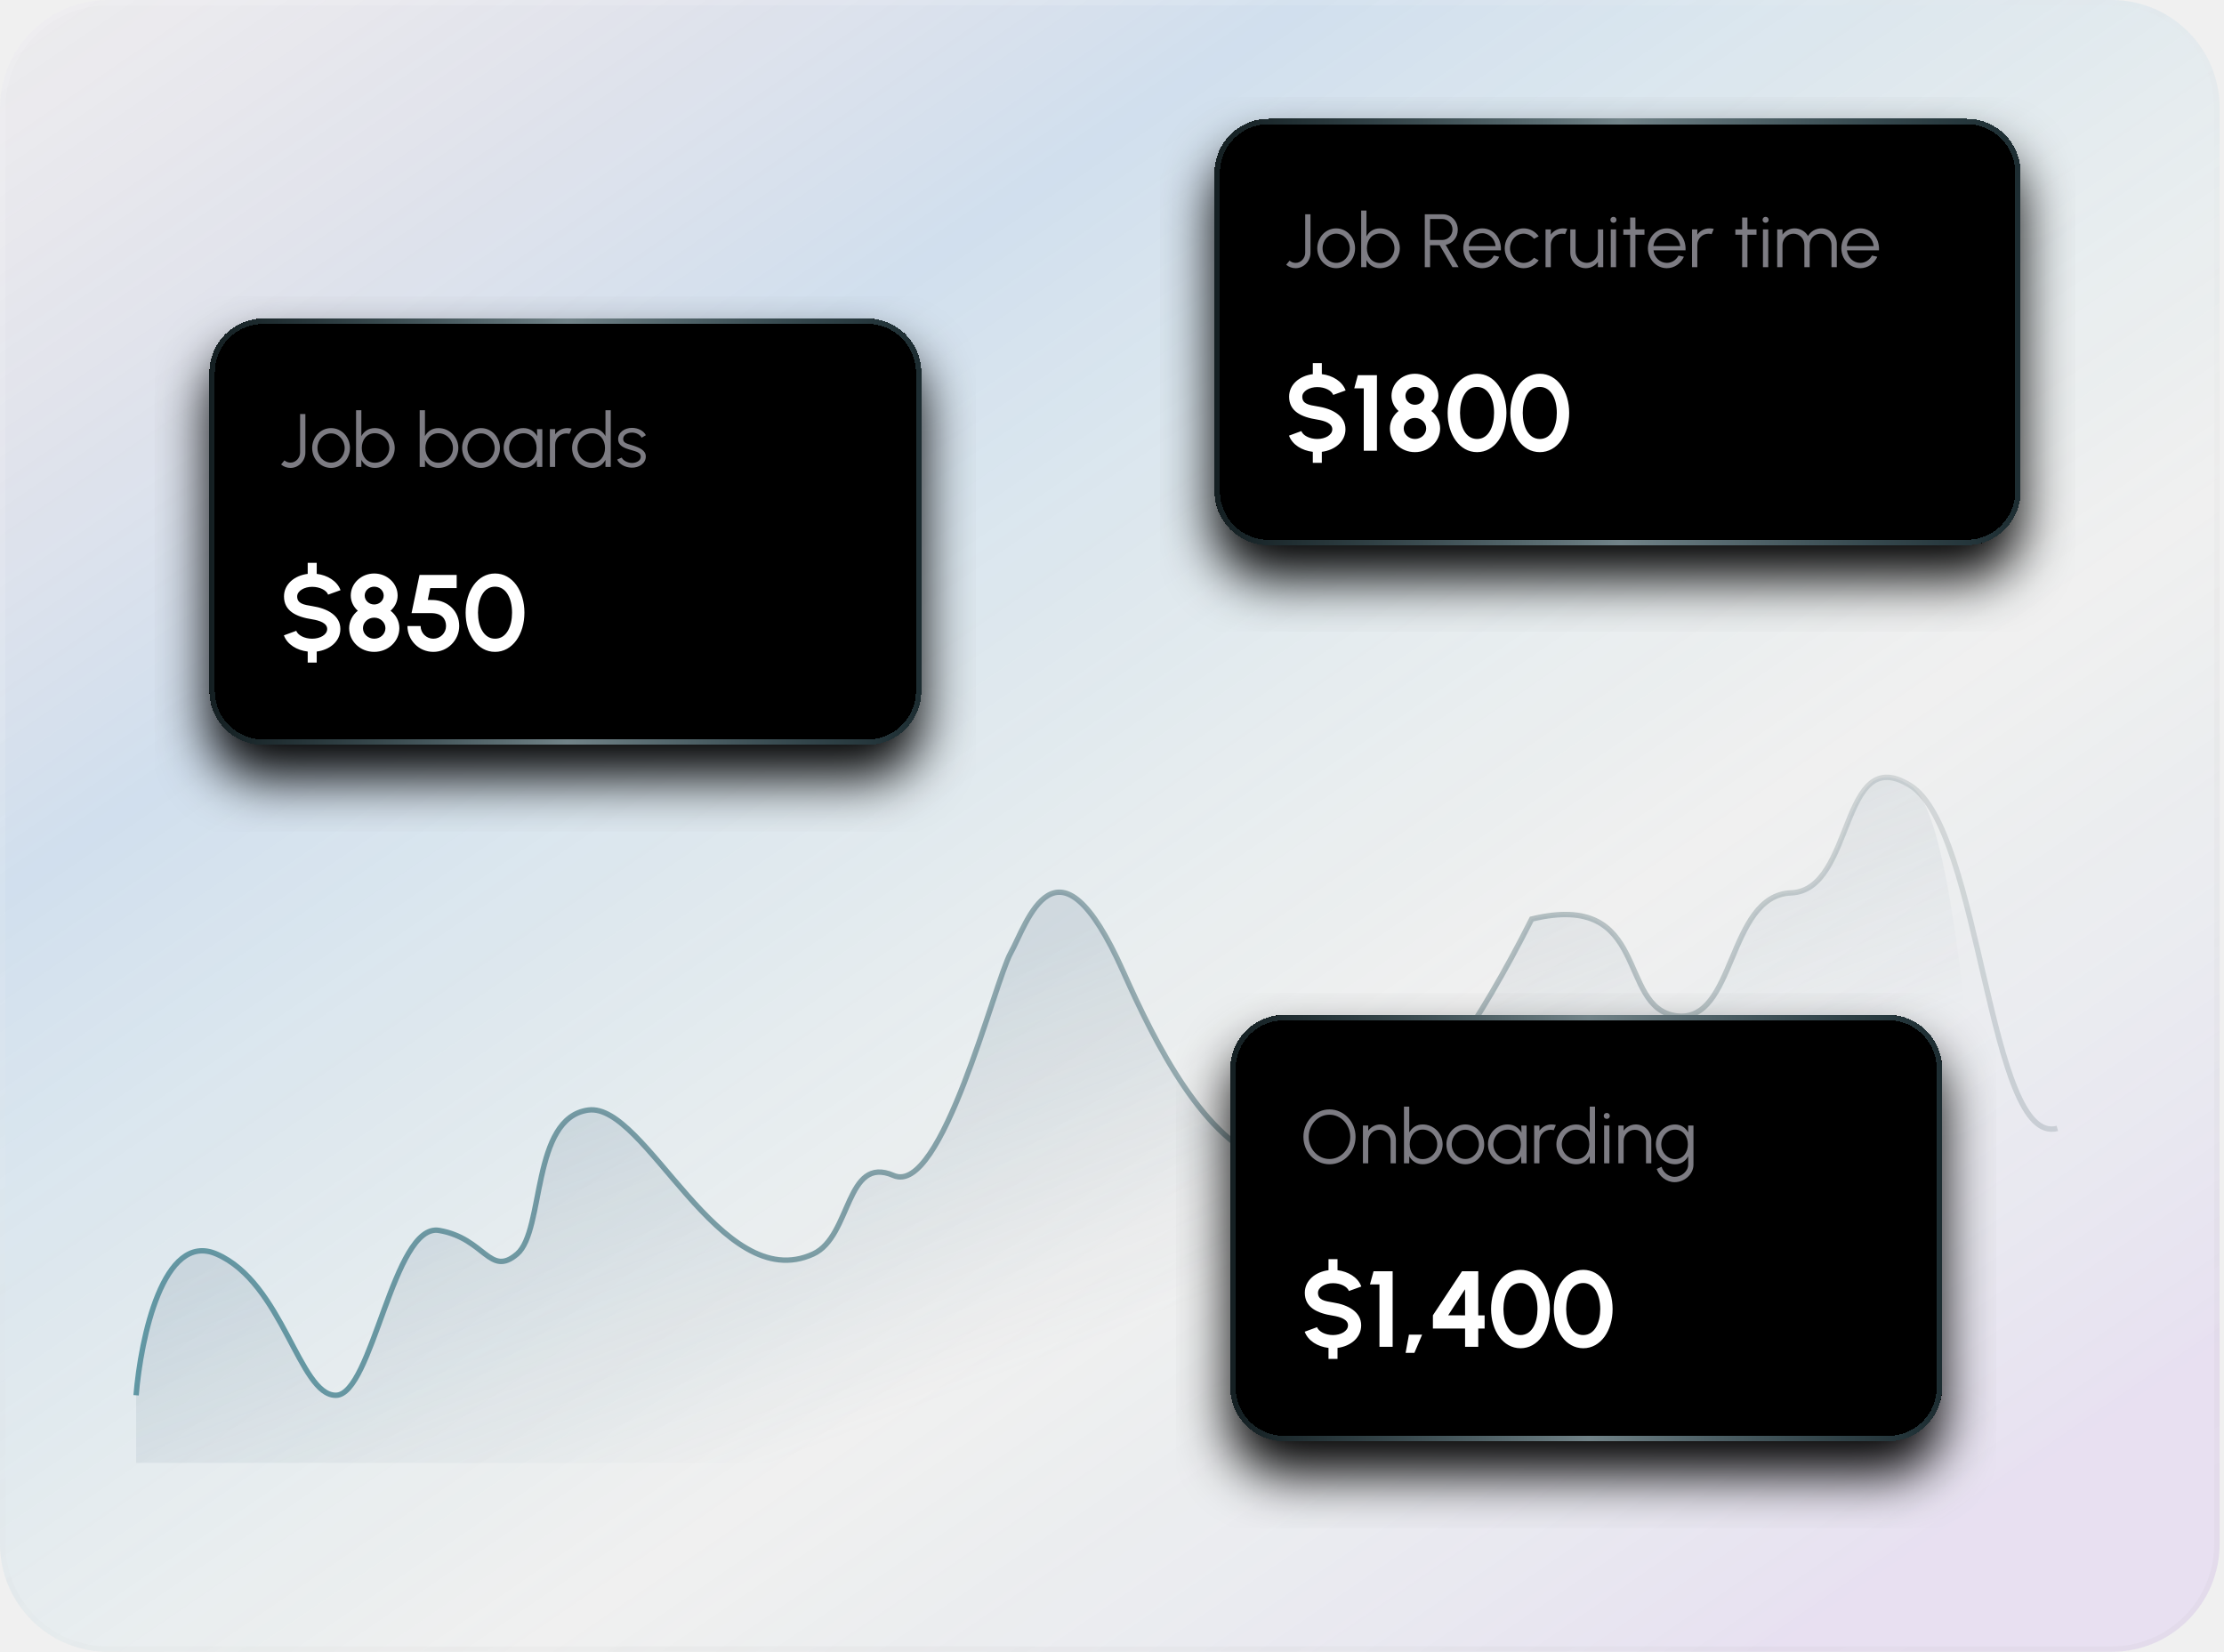
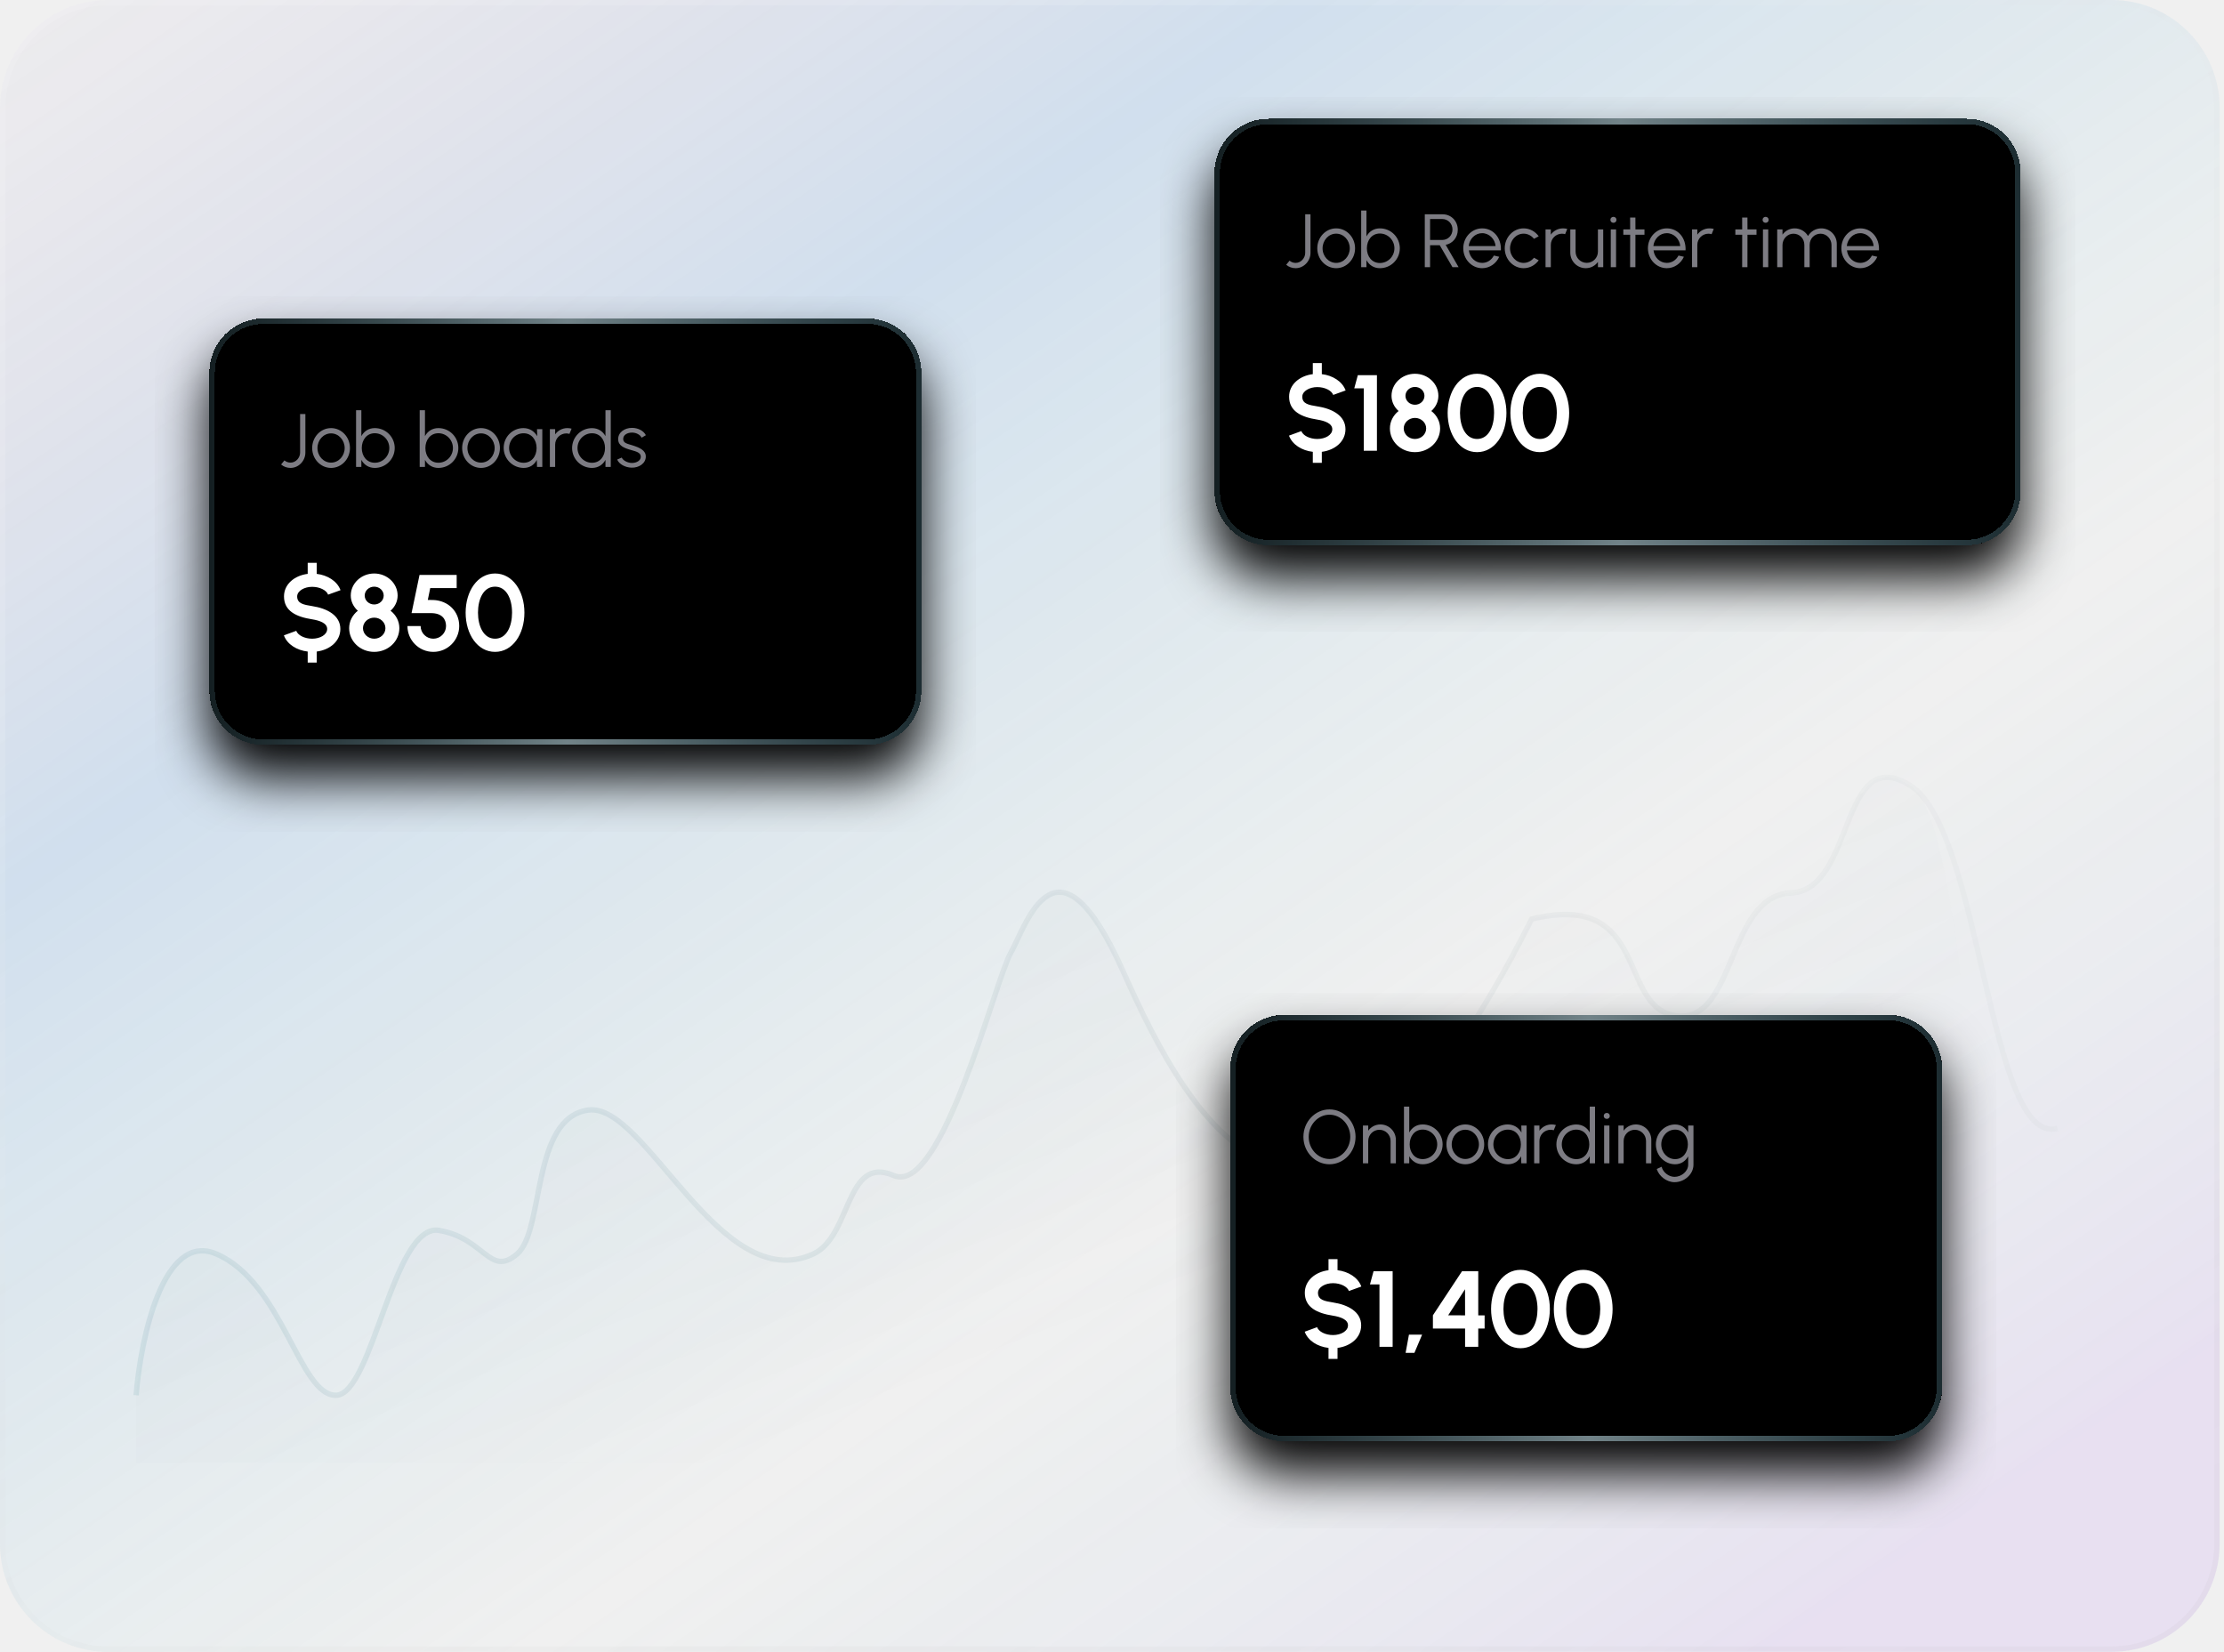
<svg xmlns="http://www.w3.org/2000/svg" width="412" height="306" viewBox="0 0 412 306" fill="none">
  <rect width="411.189" height="306" rx="20" fill="url(#paint0_linear_8091_11989)" />
  <rect x="0.5" y="0.5" width="410.189" height="305" rx="19.5" stroke="url(#paint1_linear_8091_11989)" stroke-opacity="0.23" />
  <g filter="url(#filter0_d_8091_11989)">
    <rect x="38.791" y="59" width="131.891" height="79" rx="10" fill="black" shape-rendering="crispEdges" />
    <rect x="39.291" y="59.5" width="130.891" height="78" rx="9.5" stroke="url(#paint2_linear_8091_11989)" shape-rendering="crispEdges" />
    <path d="M53.822 86.682C53.184 86.682 52.569 86.472 52.072 86.045L52.694 85.289C52.989 85.541 53.38 85.702 53.822 85.702C54.794 85.702 55.593 84.82 55.593 83.847V76.7H56.572V83.847C56.572 85.359 55.34 86.682 53.822 86.682ZM61.331 86.682C59.399 86.682 57.831 85.03 57.831 83C57.831 80.956 59.399 79.304 61.331 79.304C63.263 79.304 64.831 80.956 64.831 83C64.831 85.03 63.263 86.682 61.331 86.682ZM61.331 85.702C62.752 85.702 63.851 84.449 63.851 83C63.851 81.53 62.738 80.284 61.331 80.284C59.903 80.284 58.811 81.537 58.811 83C58.811 84.512 59.959 85.702 61.331 85.702ZM69.434 79.304C71.471 79.304 73.123 80.956 73.123 82.993C73.123 85.03 71.471 86.682 69.434 86.682C68.279 86.682 67.425 86.08 66.942 85.191V86.5H65.962V76H66.942V80.795C67.425 79.906 68.279 79.304 69.434 79.304ZM69.427 85.723C70.918 85.723 72.122 84.498 72.122 82.993C72.122 81.46 70.883 80.256 69.427 80.256C67.936 80.256 67.019 81.495 67.019 82.993C67.019 84.519 67.957 85.723 69.427 85.723ZM81.219 79.304C83.256 79.304 84.908 80.956 84.908 82.993C84.908 85.03 83.256 86.682 81.219 86.682C80.064 86.682 79.21 86.08 78.727 85.191V86.5H77.747V76H78.727V80.795C79.21 79.906 80.064 79.304 81.219 79.304ZM81.212 85.723C82.703 85.723 83.907 84.498 83.907 82.993C83.907 81.46 82.668 80.256 81.212 80.256C79.721 80.256 78.804 81.495 78.804 82.993C78.804 84.519 79.742 85.723 81.212 85.723ZM89.112 86.682C87.18 86.682 85.612 85.03 85.612 83C85.612 80.956 87.18 79.304 89.112 79.304C91.044 79.304 92.612 80.956 92.612 83C92.612 85.03 91.044 86.682 89.112 86.682ZM89.112 85.702C90.533 85.702 91.632 84.449 91.632 83C91.632 81.53 90.519 80.284 89.112 80.284C87.684 80.284 86.592 81.537 86.592 83C86.592 84.512 87.74 85.702 89.112 85.702ZM99.483 79.5H100.463V86.5H99.483L99.448 85.198C98.993 86.087 98.16 86.682 97.019 86.682C94.968 86.682 93.309 85.016 93.309 82.965C93.309 80.942 94.94 79.304 96.956 79.304C98.125 79.304 99.007 79.913 99.518 80.809L99.483 79.5ZM96.998 85.73C98.496 85.73 99.406 84.505 99.406 83C99.406 81.467 98.475 80.263 96.998 80.263C95.507 80.263 94.31 81.488 94.31 83C94.31 84.533 95.549 85.73 96.998 85.73ZM101.864 86.5V79.5H102.844V80.466C103.341 79.759 104.174 79.304 105.105 79.304C105.371 79.304 105.637 79.339 105.889 79.409L105.49 80.382C105.308 80.326 105.119 80.291 104.916 80.291C103.775 80.291 102.844 81.215 102.844 82.363V86.5H101.864ZM112.164 76H113.144V86.5H112.164V85.191C111.681 86.087 110.82 86.682 109.665 86.682C107.635 86.682 105.983 85.03 105.983 83C105.983 80.963 107.635 79.311 109.665 79.311C110.82 79.311 111.681 79.906 112.164 80.795V76ZM109.672 85.73C111.17 85.73 112.08 84.505 112.08 83C112.08 81.467 111.149 80.263 109.672 80.263C108.188 80.263 106.984 81.488 106.984 83C106.984 84.533 108.223 85.73 109.672 85.73ZM116.988 86.633C115.833 86.605 114.678 85.989 114.335 85.128L115.182 84.764C115.406 85.317 116.302 85.765 117.072 85.765C117.919 85.765 118.71 85.324 118.71 84.603C118.71 83.833 117.835 83.637 117.03 83.399C115.539 83 114.517 82.545 114.517 81.341C114.517 80.067 115.735 79.262 117.072 79.262C118.213 79.262 119.228 79.801 119.648 80.62L118.857 81.089C118.605 80.522 117.842 80.151 117.135 80.137C116.232 80.123 115.448 80.55 115.448 81.32C115.448 82.097 116.204 82.195 117.198 82.51C118.472 82.923 119.648 83.413 119.634 84.589C119.634 85.849 118.353 86.682 116.988 86.633Z" fill="#7D7C83" />
    <path d="M57.831 108.71C56.411 108.7 55.051 109.45 55.051 110.49C55.051 111.83 56.291 112.03 57.831 112.28C60.642 112.71 63.051 114.02 63.051 116.52C63.051 118.81 61.092 120.39 58.672 120.7V122.74H57.002V120.7C54.992 120.47 53.202 119.38 52.592 117.7L54.882 116.86C55.172 117.67 56.411 118.32 57.831 118.32C59.282 118.32 60.611 117.6 60.611 116.52C60.611 115.42 59.191 114.95 57.831 114.73C54.852 114.27 52.611 113.18 52.611 110.49C52.611 108.2 54.581 106.61 57.002 106.31V104.26H58.672V106.31C60.642 106.54 62.462 107.63 63.081 109.33L60.782 110.16C60.492 109.35 59.252 108.71 57.831 108.71ZM69.321 120.76C66.741 120.76 64.681 118.81 64.681 116.37C64.681 115.09 65.301 113.92 66.291 113.14C65.501 112.44 64.981 111.44 64.981 110.33C64.981 108.07 66.931 106.24 69.321 106.24C71.711 106.24 73.661 108.07 73.661 110.33C73.661 111.44 73.141 112.44 72.351 113.14C73.371 113.92 73.981 115.09 73.981 116.37C73.981 118.8 71.901 120.76 69.321 120.76ZM69.321 111.98C70.301 111.98 71.081 111.24 71.081 110.33C71.081 109.42 70.301 108.68 69.321 108.68C68.351 108.68 67.561 109.42 67.561 110.33C67.561 111.24 68.351 111.98 69.321 111.98ZM69.321 118.32C70.471 118.32 71.401 117.45 71.401 116.37C71.401 115.29 70.471 114.42 69.321 114.42C68.181 114.42 67.241 115.29 67.241 116.37C67.241 117.45 68.181 118.32 69.321 118.32ZM80.28 120.76C77.58 120.76 75.48 118.57 75.48 115.97H77.92C77.92 117.27 78.98 118.32 80.28 118.32C81.57 118.32 82.63 117.27 82.63 115.97C82.63 114.67 81.86 113.58 79.84 113.58H76.24L77.72 106.5H84.6V108.94H79.7L79.25 111.14L80.24 111.15C83.08 111.25 85.07 113.3 85.07 115.97C85.07 118.6 82.93 120.76 80.28 120.76ZM91.709 120.76C88.459 120.76 86.259 117.5 86.259 113.5C86.259 109.5 88.459 106.24 91.709 106.24C94.959 106.24 97.149 109.5 97.149 113.5C97.149 117.5 94.959 120.76 91.709 120.76ZM91.709 118.32C93.849 118.32 94.859 116.02 94.859 113.5C94.859 110.85 93.769 108.68 91.709 108.68C89.549 108.68 88.549 110.99 88.549 113.5C88.549 116.01 89.589 118.32 91.709 118.32Z" fill="white" />
  </g>
  <g filter="url(#filter1_d_8091_11989)">
    <rect x="224.99" y="22" width="149.347" height="79" rx="10" fill="black" shape-rendering="crispEdges" />
    <rect x="225.49" y="22.5" width="148.347" height="78" rx="9.5" stroke="url(#paint3_linear_8091_11989)" shape-rendering="crispEdges" />
    <path d="M240.02 49.682C239.383 49.682 238.767 49.472 238.27 49.045L238.893 48.289C239.187 48.541 239.579 48.702 240.02 48.702C240.993 48.702 241.791 47.82 241.791 46.847V39.7H242.771V46.847C242.771 48.359 241.539 49.682 240.02 49.682ZM247.529 49.682C245.597 49.682 244.029 48.03 244.029 46C244.029 43.956 245.597 42.304 247.529 42.304C249.461 42.304 251.029 43.956 251.029 46C251.029 48.03 249.461 49.682 247.529 49.682ZM247.529 48.702C248.95 48.702 250.049 47.449 250.049 46C250.049 44.53 248.936 43.284 247.529 43.284C246.101 43.284 245.009 44.537 245.009 46C245.009 47.512 246.157 48.702 247.529 48.702ZM255.632 42.304C257.669 42.304 259.321 43.956 259.321 45.993C259.321 48.03 257.669 49.682 255.632 49.682C254.477 49.682 253.623 49.08 253.14 48.191V49.5H252.16V39H253.14V43.795C253.623 42.906 254.477 42.304 255.632 42.304ZM255.625 48.723C257.116 48.723 258.32 47.498 258.32 45.993C258.32 44.46 257.081 43.256 255.625 43.256C254.134 43.256 253.217 44.495 253.217 45.993C253.217 47.519 254.155 48.723 255.625 48.723ZM263.945 49.5V39.7H267.27C268.838 39.7 270.056 40.953 270.056 42.563C270.056 44.005 269.09 45.111 267.816 45.356L270.21 49.5H269.076L266.717 45.433H264.925V49.5H263.945ZM264.925 44.453H267.186C268.222 44.453 269.076 43.62 269.076 42.514C269.076 41.408 268.222 40.575 267.186 40.575H264.925V44.453ZM274.572 49.682C272.64 49.682 271.072 48.03 271.072 46C271.072 43.956 272.64 42.304 274.572 42.304C276.651 42.304 278.156 44.068 278.044 46.371H272.108C272.269 47.701 273.284 48.695 274.572 48.702C275.503 48.702 276.287 48.191 276.742 47.337L277.736 47.568C277.176 48.814 275.972 49.682 274.572 49.682ZM272.08 45.58H277.057C276.952 44.285 275.874 43.193 274.572 43.193C273.263 43.193 272.227 44.25 272.08 45.58ZM284.174 47.743L285.049 48.219C284.412 49.108 283.397 49.682 282.256 49.682C280.324 49.682 278.756 48.03 278.756 46C278.756 43.956 280.324 42.304 282.256 42.304C283.397 42.304 284.412 42.878 285.049 43.774L284.174 44.243C283.691 43.627 282.963 43.284 282.256 43.284C280.835 43.284 279.736 44.537 279.736 46C279.736 47.477 280.863 48.702 282.256 48.702C283.019 48.702 283.726 48.31 284.174 47.743ZM286.313 49.5V42.5H287.293V43.466C287.79 42.759 288.623 42.304 289.554 42.304C289.82 42.304 290.086 42.339 290.338 42.409L289.939 43.382C289.757 43.326 289.568 43.291 289.365 43.291C288.224 43.291 287.293 44.215 287.293 45.363V49.5H286.313ZM290.9 46.819V42.5H291.88V46.623C291.88 47.771 292.811 48.695 293.952 48.695C295.093 48.695 296.017 47.771 296.017 46.623V42.5H296.997L297.004 49.5H296.024L296.017 48.52C295.52 49.227 294.694 49.682 293.763 49.682C292.181 49.682 290.9 48.401 290.9 46.819ZM298.896 41.275C298.574 41.275 298.329 41.044 298.329 40.722C298.329 40.407 298.574 40.169 298.896 40.169C299.204 40.169 299.456 40.407 299.456 40.722C299.456 41.044 299.211 41.275 298.896 41.275ZM298.399 42.5H299.379V49.5H298.399V42.5ZM304.642 43.48H302.969L302.962 49.5H301.982L301.989 43.48H300.722V42.5H301.989L301.982 40.302H302.962L302.969 42.5H304.642V43.48ZM308.779 49.682C306.847 49.682 305.279 48.03 305.279 46C305.279 43.956 306.847 42.304 308.779 42.304C310.858 42.304 312.363 44.068 312.251 46.371H306.315C306.476 47.701 307.491 48.695 308.779 48.702C309.71 48.702 310.494 48.191 310.949 47.337L311.943 47.568C311.383 48.814 310.179 49.682 308.779 49.682ZM306.287 45.58H311.264C311.159 44.285 310.081 43.193 308.779 43.193C307.47 43.193 306.434 44.25 306.287 45.58ZM313.451 49.5V42.5H314.431V43.466C314.928 42.759 315.761 42.304 316.692 42.304C316.958 42.304 317.224 42.339 317.476 42.409L317.077 43.382C316.895 43.326 316.706 43.291 316.503 43.291C315.362 43.291 314.431 44.215 314.431 45.363V49.5H313.451ZM325.396 43.48H323.723L323.716 49.5H322.736L322.743 43.48H321.476V42.5H322.743L322.736 40.302H323.716L323.723 42.5H325.396V43.48ZM327.087 41.275C326.765 41.275 326.52 41.044 326.52 40.722C326.52 40.407 326.765 40.169 327.087 40.169C327.395 40.169 327.647 40.407 327.647 40.722C327.647 41.044 327.402 41.275 327.087 41.275ZM326.59 42.5H327.57V49.5H326.59V42.5ZM329.229 49.5V42.5H330.209V43.466C330.713 42.759 331.532 42.304 332.463 42.304C333.52 42.304 334.444 42.871 334.941 43.725C335.431 42.871 336.348 42.304 337.405 42.304C338.987 42.304 340.268 43.585 340.268 45.167V49.5H339.288V45.384C339.288 44.264 338.385 43.291 337.265 43.291C336.145 43.291 335.242 44.173 335.242 45.384V49.5H334.262V45.384C334.262 44.173 333.352 43.291 332.232 43.291C331.119 43.291 330.209 44.264 330.209 45.384V49.5H329.229ZM344.613 49.682C342.681 49.682 341.113 48.03 341.113 46C341.113 43.956 342.681 42.304 344.613 42.304C346.692 42.304 348.197 44.068 348.085 46.371H342.149C342.31 47.701 343.325 48.695 344.613 48.702C345.544 48.702 346.328 48.191 346.783 47.337L347.777 47.568C347.217 48.814 346.013 49.682 344.613 49.682ZM342.121 45.58H347.098C346.993 44.285 345.915 43.193 344.613 43.193C343.304 43.193 342.268 44.25 342.121 45.58Z" fill="#7D7C83" />
    <path d="M244.03 71.71C242.61 71.7 241.25 72.45 241.25 73.49C241.25 74.83 242.49 75.03 244.03 75.28C246.84 75.71 249.25 77.02 249.25 79.52C249.25 81.81 247.29 83.39 244.87 83.7V85.74H243.2V83.7C241.19 83.47 239.4 82.38 238.79 80.7L241.08 79.86C241.37 80.67 242.61 81.32 244.03 81.32C245.48 81.32 246.81 80.6 246.81 79.52C246.81 78.42 245.39 77.95 244.03 77.73C241.05 77.27 238.81 76.18 238.81 73.49C238.81 71.2 240.78 69.61 243.2 69.31V67.26H244.87V69.31C246.84 69.54 248.66 70.63 249.28 72.33L246.98 73.16C246.69 72.35 245.45 71.71 244.03 71.71ZM252.64 83.5V71.94H250.88L251.54 69.5H255.08V83.5H252.64ZM262.122 83.76C259.542 83.76 257.482 81.81 257.482 79.37C257.482 78.09 258.102 76.92 259.092 76.14C258.302 75.44 257.782 74.44 257.782 73.33C257.782 71.07 259.732 69.24 262.122 69.24C264.512 69.24 266.462 71.07 266.462 73.33C266.462 74.44 265.942 75.44 265.152 76.14C266.172 76.92 266.782 78.09 266.782 79.37C266.782 81.8 264.702 83.76 262.122 83.76ZM262.122 74.98C263.102 74.98 263.882 74.24 263.882 73.33C263.882 72.42 263.102 71.68 262.122 71.68C261.152 71.68 260.362 72.42 260.362 73.33C260.362 74.24 261.152 74.98 262.122 74.98ZM262.122 81.32C263.272 81.32 264.202 80.45 264.202 79.37C264.202 78.29 263.272 77.42 262.122 77.42C260.982 77.42 260.042 78.29 260.042 79.37C260.042 80.45 260.982 81.32 262.122 81.32ZM273.63 83.76C270.38 83.76 268.18 80.5 268.18 76.5C268.18 72.5 270.38 69.24 273.63 69.24C276.88 69.24 279.07 72.5 279.07 76.5C279.07 80.5 276.88 83.76 273.63 83.76ZM273.63 81.32C275.77 81.32 276.78 79.02 276.78 76.5C276.78 73.85 275.69 71.68 273.63 71.68C271.47 71.68 270.47 73.99 270.47 76.5C270.47 79.01 271.51 81.32 273.63 81.32ZM285.251 83.76C282.001 83.76 279.801 80.5 279.801 76.5C279.801 72.5 282.001 69.24 285.251 69.24C288.501 69.24 290.691 72.5 290.691 76.5C290.691 80.5 288.501 83.76 285.251 83.76ZM285.251 81.32C287.391 81.32 288.401 79.02 288.401 76.5C288.401 73.85 287.311 71.68 285.251 71.68C283.091 71.68 282.091 73.99 282.091 76.5C282.091 79.01 283.131 81.32 285.251 81.32Z" fill="white" />
  </g>
-   <path d="M25.214 258.476C26.065 247.974 30.232 228.035 40.097 232.301C52.429 237.633 55.405 258.476 62.209 258.476C69.012 258.476 72.839 226.484 81.344 227.938C89.848 229.392 90.699 236.663 95.801 232.301C100.904 227.938 98.353 207.095 108.983 205.641C119.614 204.186 133.346 240.251 150.655 232.301C157.755 229.04 156.608 213.881 165.538 217.759C174.467 221.637 184.248 181.889 187.224 176.557C190.201 171.225 195.729 152.32 208.06 179.95C220.391 207.579 243.353 250.236 283.75 170.255C305.861 164.923 299.483 186.736 310.539 188.19C321.594 189.644 319.894 165.892 331.8 165.408C343.706 164.923 340.729 137.293 353.911 145.534C367.093 153.774 368.369 212.427 381.126 209.034" stroke="url(#paint4_linear_8091_11989)" />
-   <path d="M25.214 258.476C26.065 247.974 30.232 228.035 40.097 232.301C52.429 237.633 55.405 258.476 62.209 258.476C69.012 258.476 72.839 226.484 81.344 227.938C89.848 229.392 90.699 236.663 95.801 232.301C100.904 227.938 98.353 207.095 108.983 205.641C119.614 204.186 133.346 240.251 150.655 232.301C157.755 229.04 156.608 213.881 165.538 217.759C174.467 221.637 184.248 181.889 187.224 176.557C190.201 171.225 195.729 152.32 208.06 179.95C220.391 207.579 243.353 250.236 283.75 170.255C305.861 164.923 299.483 186.736 310.539 188.19C321.594 189.644 319.894 165.892 331.8 165.408C343.706 164.923 340.729 137.293 353.911 145.534C366.726 153.545 366.456 267.761 378.151 271H379.186C378.831 271.095 378.486 271.093 378.151 271H25.214V258.476Z" fill="url(#paint5_linear_8091_11989)" />
+   <path d="M25.214 258.476C26.065 247.974 30.232 228.035 40.097 232.301C52.429 237.633 55.405 258.476 62.209 258.476C69.012 258.476 72.839 226.484 81.344 227.938C89.848 229.392 90.699 236.663 95.801 232.301C100.904 227.938 98.353 207.095 108.983 205.641C119.614 204.186 133.346 240.251 150.655 232.301C157.755 229.04 156.608 213.881 165.538 217.759C174.467 221.637 184.248 181.889 187.224 176.557C190.201 171.225 195.729 152.32 208.06 179.95C220.391 207.579 243.353 250.236 283.75 170.255C305.861 164.923 299.483 186.736 310.539 188.19C321.594 189.644 319.894 165.892 331.8 165.408C343.706 164.923 340.729 137.293 353.911 145.534C367.093 153.774 368.369 212.427 381.126 209.034" stroke="url(#paint4_linear_8091_11989)" opacity="0.15" />
+   <path d="M25.214 258.476C26.065 247.974 30.232 228.035 40.097 232.301C52.429 237.633 55.405 258.476 62.209 258.476C69.012 258.476 72.839 226.484 81.344 227.938C89.848 229.392 90.699 236.663 95.801 232.301C100.904 227.938 98.353 207.095 108.983 205.641C119.614 204.186 133.346 240.251 150.655 232.301C157.755 229.04 156.608 213.881 165.538 217.759C174.467 221.637 184.248 181.889 187.224 176.557C190.201 171.225 195.729 152.32 208.06 179.95C220.391 207.579 243.353 250.236 283.75 170.255C305.861 164.923 299.483 186.736 310.539 188.19C321.594 189.644 319.894 165.892 331.8 165.408C343.706 164.923 340.729 137.293 353.911 145.534C366.726 153.545 366.456 267.761 378.151 271H379.186C378.831 271.095 378.486 271.093 378.151 271H25.214V258.476Z" fill="url(#paint5_linear_8091_11989)" opacity="0.15" />
+   <g clip-path="url(#ecg-sweep)">
+     <path d="M25.214 258.476C26.065 247.974 30.232 228.035 40.097 232.301C52.429 237.633 55.405 258.476 62.209 258.476C69.012 258.476 72.839 226.484 81.344 227.938C89.848 229.392 90.699 236.663 95.801 232.301C100.904 227.938 98.353 207.095 108.983 205.641C119.614 204.186 133.346 240.251 150.655 232.301C157.755 229.04 156.608 213.881 165.538 217.759C174.467 221.637 184.248 181.889 187.224 176.557C190.201 171.225 195.729 152.32 208.06 179.95C220.391 207.579 243.353 250.236 283.75 170.255C305.861 164.923 299.483 186.736 310.539 188.19C321.594 189.644 319.894 165.892 331.8 165.408C343.706 164.923 340.729 137.293 353.911 145.534C367.093 153.774 368.369 212.427 381.126 209.034" stroke="url(#paint4_linear_8091_11989)" />
+     <path d="M25.214 258.476C26.065 247.974 30.232 228.035 40.097 232.301C52.429 237.633 55.405 258.476 62.209 258.476C69.012 258.476 72.839 226.484 81.344 227.938C89.848 229.392 90.699 236.663 95.801 232.301C100.904 227.938 98.353 207.095 108.983 205.641C119.614 204.186 133.346 240.251 150.655 232.301C157.755 229.04 156.608 213.881 165.538 217.759C174.467 221.637 184.248 181.889 187.224 176.557C190.201 171.225 195.729 152.32 208.06 179.95C220.391 207.579 243.353 250.236 283.75 170.255C305.861 164.923 299.483 186.736 310.539 188.19C321.594 189.644 319.894 165.892 331.8 165.408C343.706 164.923 340.729 137.293 353.911 145.534C366.726 153.545 366.456 267.761 378.151 271H379.186C378.831 271.095 378.486 271.093 378.151 271H25.214V258.476Z" fill="url(#paint5_linear_8091_11989)" />
+   </g>
  <g filter="url(#filter2_d_8091_11989)">
    <rect x="227.899" y="188" width="131.891" height="79" rx="10" fill="black" shape-rendering="crispEdges" />
    <rect x="228.399" y="188.5" width="130.891" height="78" rx="9.5" stroke="url(#paint6_linear_8091_11989)" shape-rendering="crispEdges" />
    <path d="M246.289 215.682C243.629 215.682 241.459 213.4 241.459 210.6C241.459 207.8 243.629 205.518 246.289 205.518C248.949 205.518 251.119 207.8 251.119 210.6C251.119 213.4 248.949 215.682 246.289 215.682ZM246.289 214.702C248.431 214.702 250.139 212.826 250.139 210.6C250.139 208.353 248.41 206.498 246.289 206.498C244.147 206.498 242.439 208.374 242.439 210.6C242.439 212.854 244.168 214.702 246.289 214.702ZM258.59 211.167V215.5H257.61V211.363C257.61 210.215 256.679 209.291 255.538 209.291C254.397 209.291 253.466 210.215 253.466 211.363V215.5H252.486V208.5H253.466V209.466C253.963 208.759 254.796 208.304 255.727 208.304C257.309 208.304 258.59 209.585 258.59 211.167ZM263.559 208.304C265.596 208.304 267.248 209.956 267.248 211.993C267.248 214.03 265.596 215.682 263.559 215.682C262.404 215.682 261.55 215.08 261.067 214.191V215.5H260.087V205H261.067V209.795C261.55 208.906 262.404 208.304 263.559 208.304ZM263.552 214.723C265.043 214.723 266.247 213.498 266.247 211.993C266.247 210.46 265.008 209.256 263.552 209.256C262.061 209.256 261.144 210.495 261.144 211.993C261.144 213.519 262.082 214.723 263.552 214.723ZM271.452 215.682C269.52 215.682 267.952 214.03 267.952 212C267.952 209.956 269.52 208.304 271.452 208.304C273.384 208.304 274.952 209.956 274.952 212C274.952 214.03 273.384 215.682 271.452 215.682ZM271.452 214.702C272.873 214.702 273.972 213.449 273.972 212C273.972 210.53 272.859 209.284 271.452 209.284C270.024 209.284 268.932 210.537 268.932 212C268.932 213.512 270.08 214.702 271.452 214.702ZM281.823 208.5H282.803V215.5H281.823L281.788 214.198C281.333 215.087 280.5 215.682 279.359 215.682C277.308 215.682 275.649 214.016 275.649 211.965C275.649 209.942 277.28 208.304 279.296 208.304C280.465 208.304 281.347 208.913 281.858 209.809L281.823 208.5ZM279.338 214.73C280.836 214.73 281.746 213.505 281.746 212C281.746 210.467 280.815 209.263 279.338 209.263C277.847 209.263 276.65 210.488 276.65 212C276.65 213.533 277.889 214.73 279.338 214.73ZM284.204 215.5V208.5H285.184V209.466C285.681 208.759 286.514 208.304 287.445 208.304C287.711 208.304 287.977 208.339 288.229 208.409L287.83 209.382C287.648 209.326 287.459 209.291 287.256 209.291C286.115 209.291 285.184 210.215 285.184 211.363V215.5H284.204ZM294.504 205H295.484V215.5H294.504V214.191C294.021 215.087 293.16 215.682 292.005 215.682C289.975 215.682 288.323 214.03 288.323 212C288.323 209.963 289.975 208.311 292.005 208.311C293.16 208.311 294.021 208.906 294.504 209.795V205ZM292.012 214.73C293.51 214.73 294.42 213.505 294.42 212C294.42 210.467 293.489 209.263 292.012 209.263C290.528 209.263 289.324 210.488 289.324 212C289.324 213.533 290.563 214.73 292.012 214.73ZM297.662 207.275C297.34 207.275 297.095 207.044 297.095 206.722C297.095 206.407 297.34 206.169 297.662 206.169C297.97 206.169 298.222 206.407 298.222 206.722C298.222 207.044 297.977 207.275 297.662 207.275ZM297.165 208.5H298.145V215.5H297.165V208.5ZM305.908 211.167V215.5H304.928V211.363C304.928 210.215 303.997 209.291 302.856 209.291C301.715 209.291 300.784 210.215 300.784 211.363V215.5H299.804V208.5H300.784V209.466C301.281 208.759 302.114 208.304 303.045 208.304C304.627 208.304 305.908 209.585 305.908 211.167ZM312.738 208.5H313.718V215.759C313.718 217.551 312.024 219 310.211 219C308.748 219 307.334 217.901 306.914 216.557L307.817 216.144C308.076 217.194 309.161 218.013 310.211 218.013C311.492 218.013 312.738 216.991 312.738 215.759V214.212C312.255 215.087 311.408 215.682 310.316 215.682C308.349 215.682 306.753 214.03 306.753 212C306.753 209.963 308.349 208.311 310.316 208.311C311.408 208.311 312.255 208.899 312.738 209.781V208.5ZM310.323 214.73C311.772 214.73 312.682 213.463 312.682 212C312.682 210.509 311.751 209.263 310.323 209.263C308.888 209.263 307.754 210.488 307.754 212C307.754 213.519 308.916 214.73 310.323 214.73Z" fill="#7D7C83" />
    <path d="M246.939 237.71C245.519 237.7 244.159 238.45 244.159 239.49C244.159 240.83 245.399 241.03 246.939 241.28C249.749 241.71 252.159 243.02 252.159 245.52C252.159 247.81 250.199 249.39 247.779 249.7V251.74H246.109V249.7C244.099 249.47 242.309 248.38 241.699 246.7L243.989 245.86C244.279 246.67 245.519 247.32 246.939 247.32C248.389 247.32 249.719 246.6 249.719 245.52C249.719 244.42 248.299 243.95 246.939 243.73C243.959 243.27 241.719 242.18 241.719 239.49C241.719 237.2 243.689 235.61 246.109 235.31V233.26H247.779V235.31C249.749 235.54 251.569 236.63 252.189 238.33L249.889 239.16C249.599 238.35 248.359 237.71 246.939 237.71ZM255.549 249.5V237.94H253.789L254.449 235.5H257.989V249.5H255.549ZM260.391 250.62L261.011 247.24H263.451L262.021 250.62H260.391ZM271.409 249.5V246.11H265.449V243.66L270.839 235.5H273.849V243.67H275.029V246.11H273.849V249.5H271.409ZM268.279 243.66L271.409 243.67L271.399 238.83L268.279 243.66ZM281.676 249.76C278.426 249.76 276.226 246.5 276.226 242.5C276.226 238.5 278.426 235.24 281.676 235.24C284.926 235.24 287.116 238.5 287.116 242.5C287.116 246.5 284.926 249.76 281.676 249.76ZM281.676 247.32C283.816 247.32 284.826 245.02 284.826 242.5C284.826 239.85 283.736 237.68 281.676 237.68C279.516 237.68 278.516 239.99 278.516 242.5C278.516 245.01 279.556 247.32 281.676 247.32ZM293.297 249.76C290.047 249.76 287.847 246.5 287.847 242.5C287.847 238.5 290.047 235.24 293.297 235.24C296.547 235.24 298.737 238.5 298.737 242.5C298.737 246.5 296.547 249.76 293.297 249.76ZM293.297 247.32C295.437 247.32 296.447 245.02 296.447 242.5C296.447 239.85 295.357 237.68 293.297 237.68C291.137 237.68 290.137 239.99 290.137 242.5C290.137 245.01 291.177 247.32 293.297 247.32Z" fill="white" />
  </g>
  <defs>
+     <clipPath id="ecg-sweep">
+       <rect x="0" y="0" width="0" height="306">
+         <animate attributeName="width" values="0;412;412;0" keyTimes="0;0.75;0.92;1" dur="7s" repeatCount="indefinite" />
+       </rect>
+     </clipPath>
+     <filter id="ecg-scanline-glow" x="-300%" y="-300%" width="700%" height="700%" filterUnits="objectBoundingBox" color-interpolation-filters="sRGB">
+       <feGaussianBlur stdDeviation="4" />
+     </filter>
    <filter id="filter0_d_8091_11989" x="28.791" y="55" width="151.891" height="99" filterUnits="userSpaceOnUse" color-interpolation-filters="sRGB">
      <feFlood flood-opacity="0" result="BackgroundImageFix" />
      <feColorMatrix in="SourceAlpha" type="matrix" values="0 0 0 0 0 0 0 0 0 0 0 0 0 0 0 0 0 0 127 0" result="hardAlpha" />
      <feOffset dy="6" />
      <feGaussianBlur stdDeviation="5" />
      <feComposite in2="hardAlpha" operator="out" />
      <feColorMatrix type="matrix" values="0 0 0 0 0 0 0 0 0 0 0 0 0 0 0 0 0 0 1 0" />
      <feBlend mode="normal" in2="BackgroundImageFix" result="effect1_dropShadow_8091_11989" />
      <feBlend mode="normal" in="SourceGraphic" in2="effect1_dropShadow_8091_11989" result="shape" />
    </filter>
    <filter id="filter1_d_8091_11989" x="214.99" y="18" width="169.347" height="99" filterUnits="userSpaceOnUse" color-interpolation-filters="sRGB">
      <feFlood flood-opacity="0" result="BackgroundImageFix" />
      <feColorMatrix in="SourceAlpha" type="matrix" values="0 0 0 0 0 0 0 0 0 0 0 0 0 0 0 0 0 0 127 0" result="hardAlpha" />
      <feOffset dy="6" />
      <feGaussianBlur stdDeviation="5" />
      <feComposite in2="hardAlpha" operator="out" />
      <feColorMatrix type="matrix" values="0 0 0 0 0 0 0 0 0 0 0 0 0 0 0 0 0 0 1 0" />
      <feBlend mode="normal" in2="BackgroundImageFix" result="effect1_dropShadow_8091_11989" />
      <feBlend mode="normal" in="SourceGraphic" in2="effect1_dropShadow_8091_11989" result="shape" />
    </filter>
    <filter id="filter2_d_8091_11989" x="217.899" y="184" width="151.891" height="99" filterUnits="userSpaceOnUse" color-interpolation-filters="sRGB">
      <feFlood flood-opacity="0" result="BackgroundImageFix" />
      <feColorMatrix in="SourceAlpha" type="matrix" values="0 0 0 0 0 0 0 0 0 0 0 0 0 0 0 0 0 0 127 0" result="hardAlpha" />
      <feOffset dy="6" />
      <feGaussianBlur stdDeviation="5" />
      <feComposite in2="hardAlpha" operator="out" />
      <feColorMatrix type="matrix" values="0 0 0 0 0 0 0 0 0 0 0 0 0 0 0 0 0 0 1 0" />
      <feBlend mode="normal" in2="BackgroundImageFix" result="effect1_dropShadow_8091_11989" />
      <feBlend mode="normal" in="SourceGraphic" in2="effect1_dropShadow_8091_11989" result="shape" />
    </filter>
    <linearGradient id="paint0_linear_8091_11989" x1="373.852" y1="274.47" x2="117.805" y2="-99.641" gradientUnits="userSpaceOnUse">
      <stop stop-color="#9747FF" stop-opacity="0.09" />
      <stop offset="0.287" stop-color="#3BBCD5" stop-opacity="0" />
      <stop offset="0.664" stop-color="#2081E2" stop-opacity="0.15" />
      <stop offset="1" stop-color="#5B2B99" stop-opacity="0" />
    </linearGradient>
    <linearGradient id="paint1_linear_8091_11989" x1="205.594" y1="0" x2="381.224" y2="296.462" gradientUnits="userSpaceOnUse">
      <stop stop-color="white" stop-opacity="0.52" />
      <stop offset="1" stop-color="#999999" stop-opacity="0.29" />
    </linearGradient>
    <linearGradient id="paint2_linear_8091_11989" x1="38.791" y1="98.5" x2="170.682" y2="98.5" gradientUnits="userSpaceOnUse">
      <stop stop-color="#6094A2" stop-opacity="0.21" />
      <stop offset="0.503" stop-color="#AFCAD2" stop-opacity="0.648" />
      <stop offset="1" stop-color="#6095A5" stop-opacity="0.3" />
    </linearGradient>
    <linearGradient id="paint3_linear_8091_11989" x1="224.99" y1="61.5" x2="374.337" y2="61.5" gradientUnits="userSpaceOnUse">
      <stop stop-color="#6094A2" stop-opacity="0.21" />
      <stop offset="0.503" stop-color="#AFCAD2" stop-opacity="0.648" />
      <stop offset="1" stop-color="#6095A5" stop-opacity="0.3" />
    </linearGradient>
    <linearGradient id="paint4_linear_8091_11989" x1="36.195" y1="267.972" x2="379.119" y2="71.032" gradientUnits="userSpaceOnUse">
      <stop stop-color="#6098A4" />
      <stop offset="1" stop-color="#24393E" stop-opacity="0" />
    </linearGradient>
    <linearGradient id="paint5_linear_8091_11989" x1="192.327" y1="174.538" x2="218.587" y2="242.236" gradientUnits="userSpaceOnUse">
      <stop stop-color="#6B8598" stop-opacity="0.19" />
      <stop offset="1" stop-color="#6B8598" stop-opacity="0" />
    </linearGradient>
    <linearGradient id="paint6_linear_8091_11989" x1="227.899" y1="227.5" x2="359.79" y2="227.5" gradientUnits="userSpaceOnUse">
      <stop stop-color="#6094A2" stop-opacity="0.21" />
      <stop offset="0.503" stop-color="#AFCAD2" stop-opacity="0.648" />
      <stop offset="1" stop-color="#6095A5" stop-opacity="0.3" />
    </linearGradient>
  </defs>
</svg>
